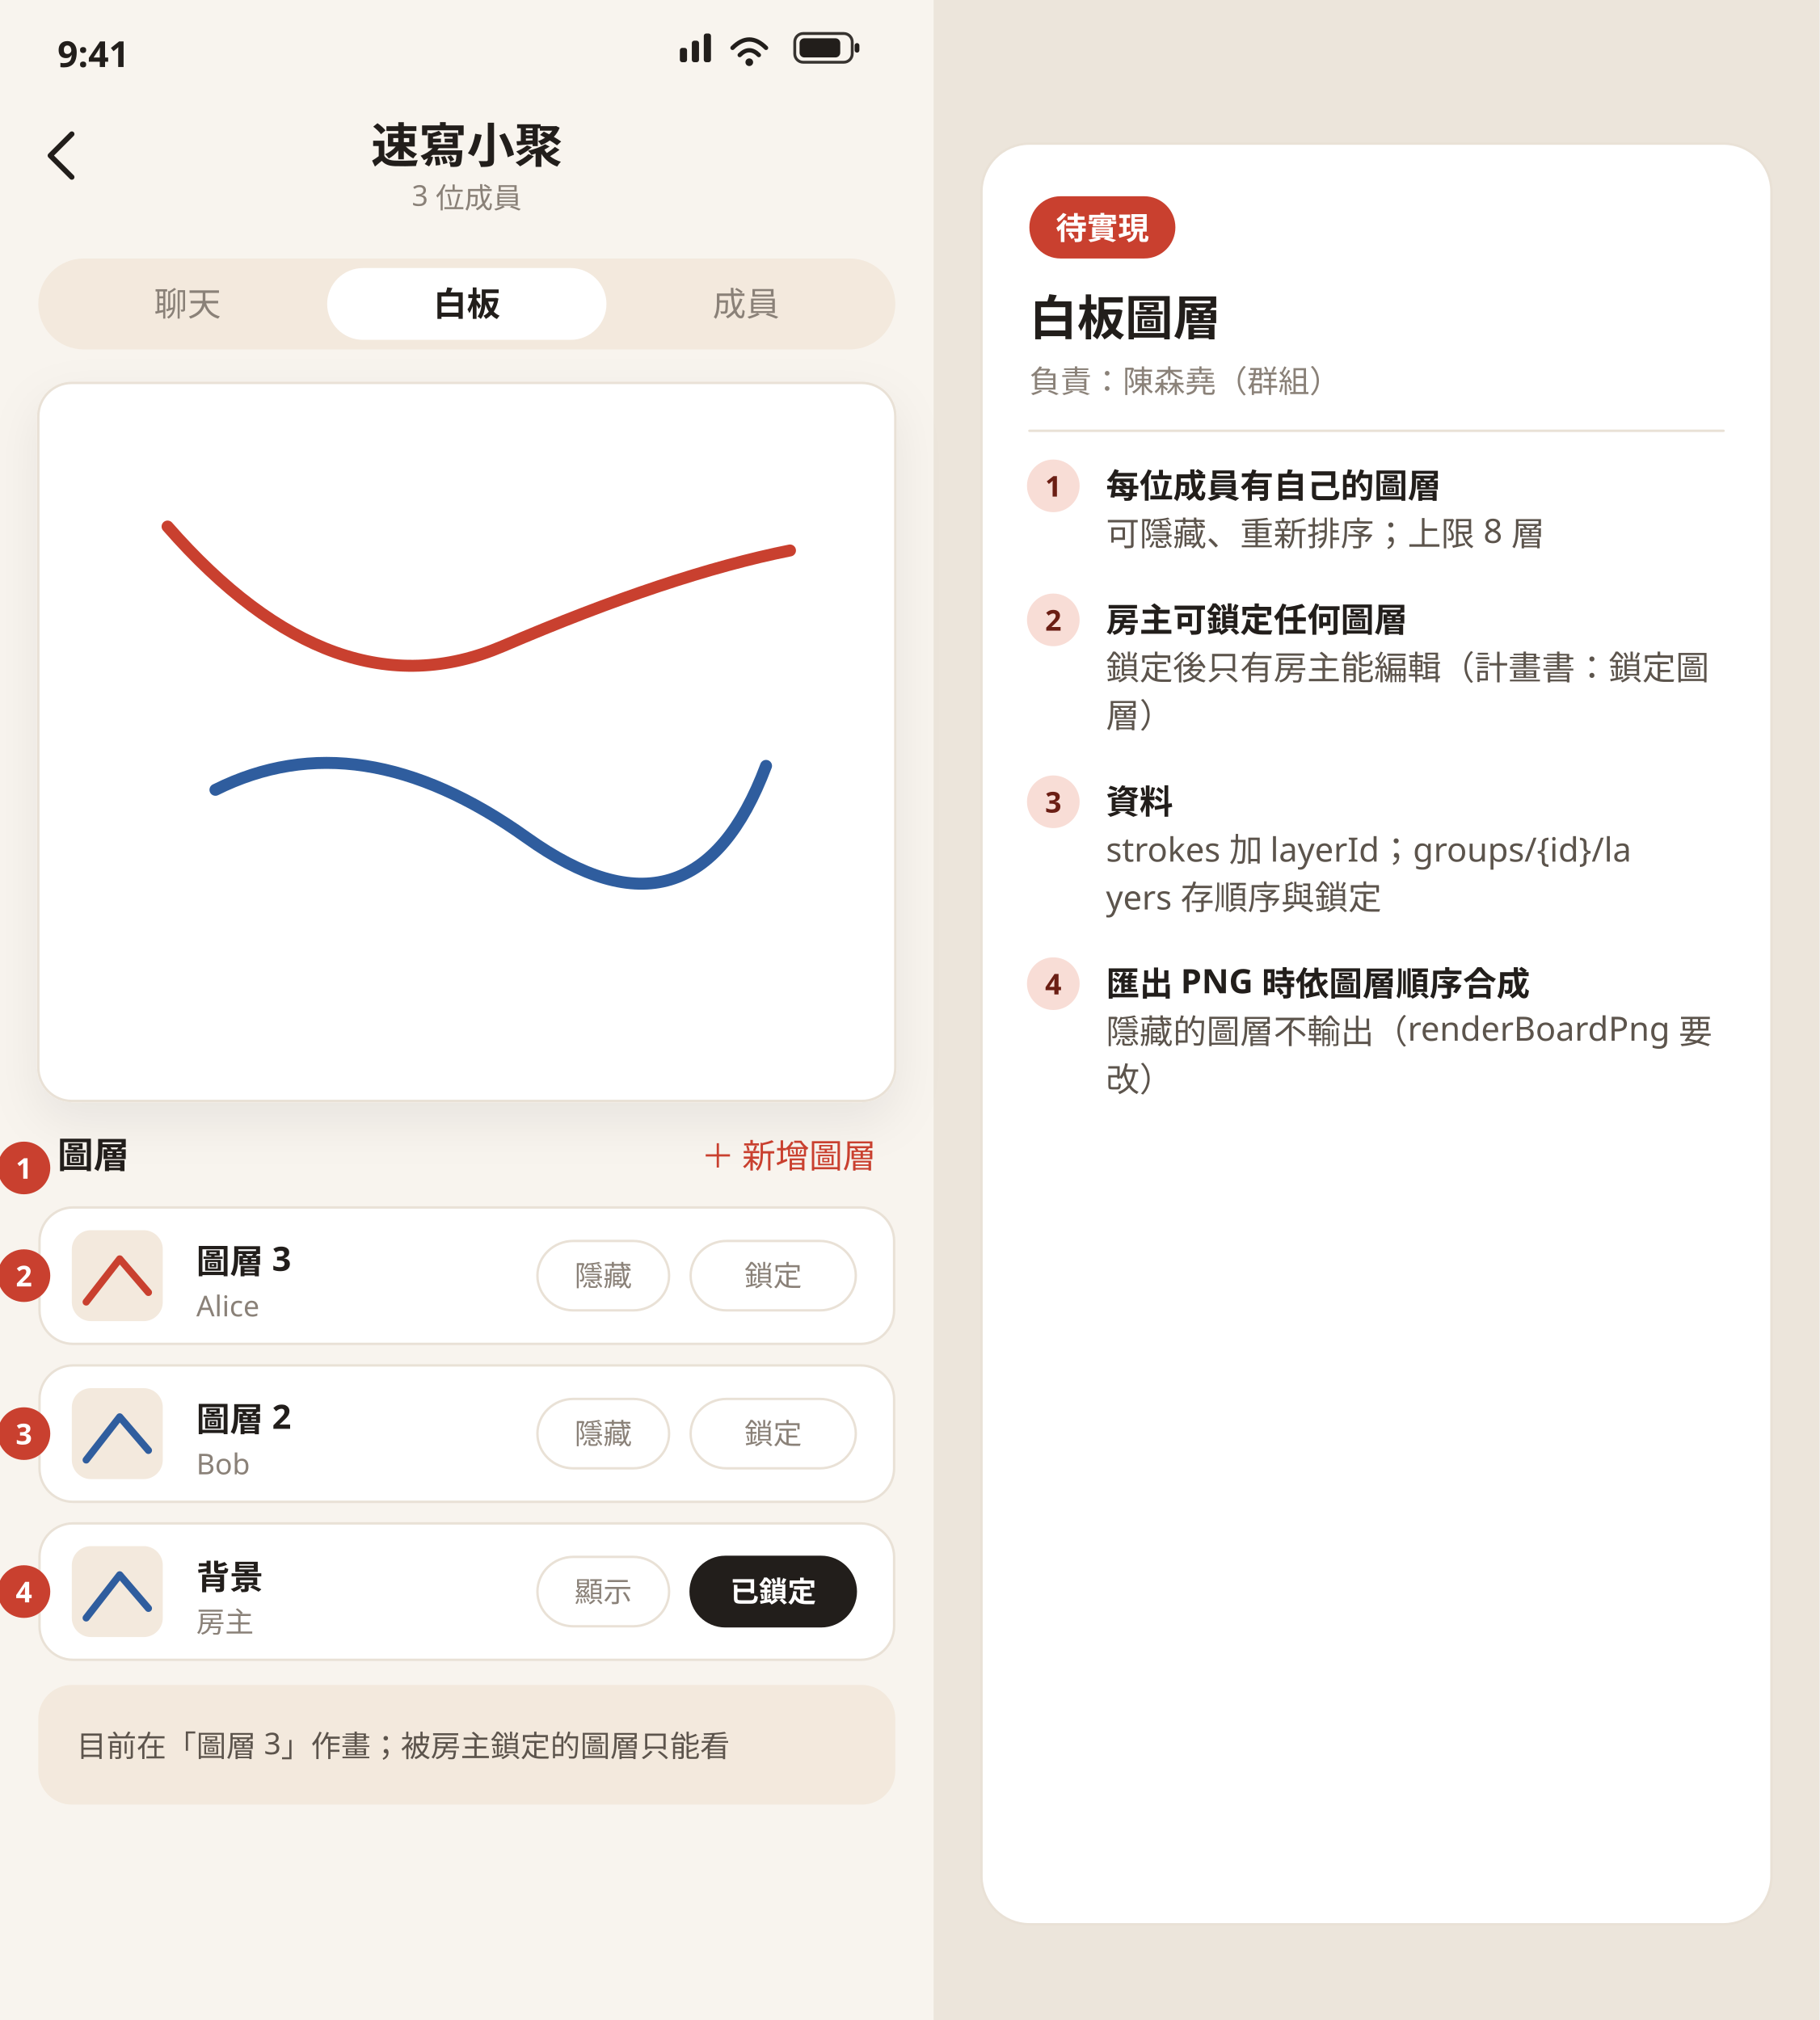
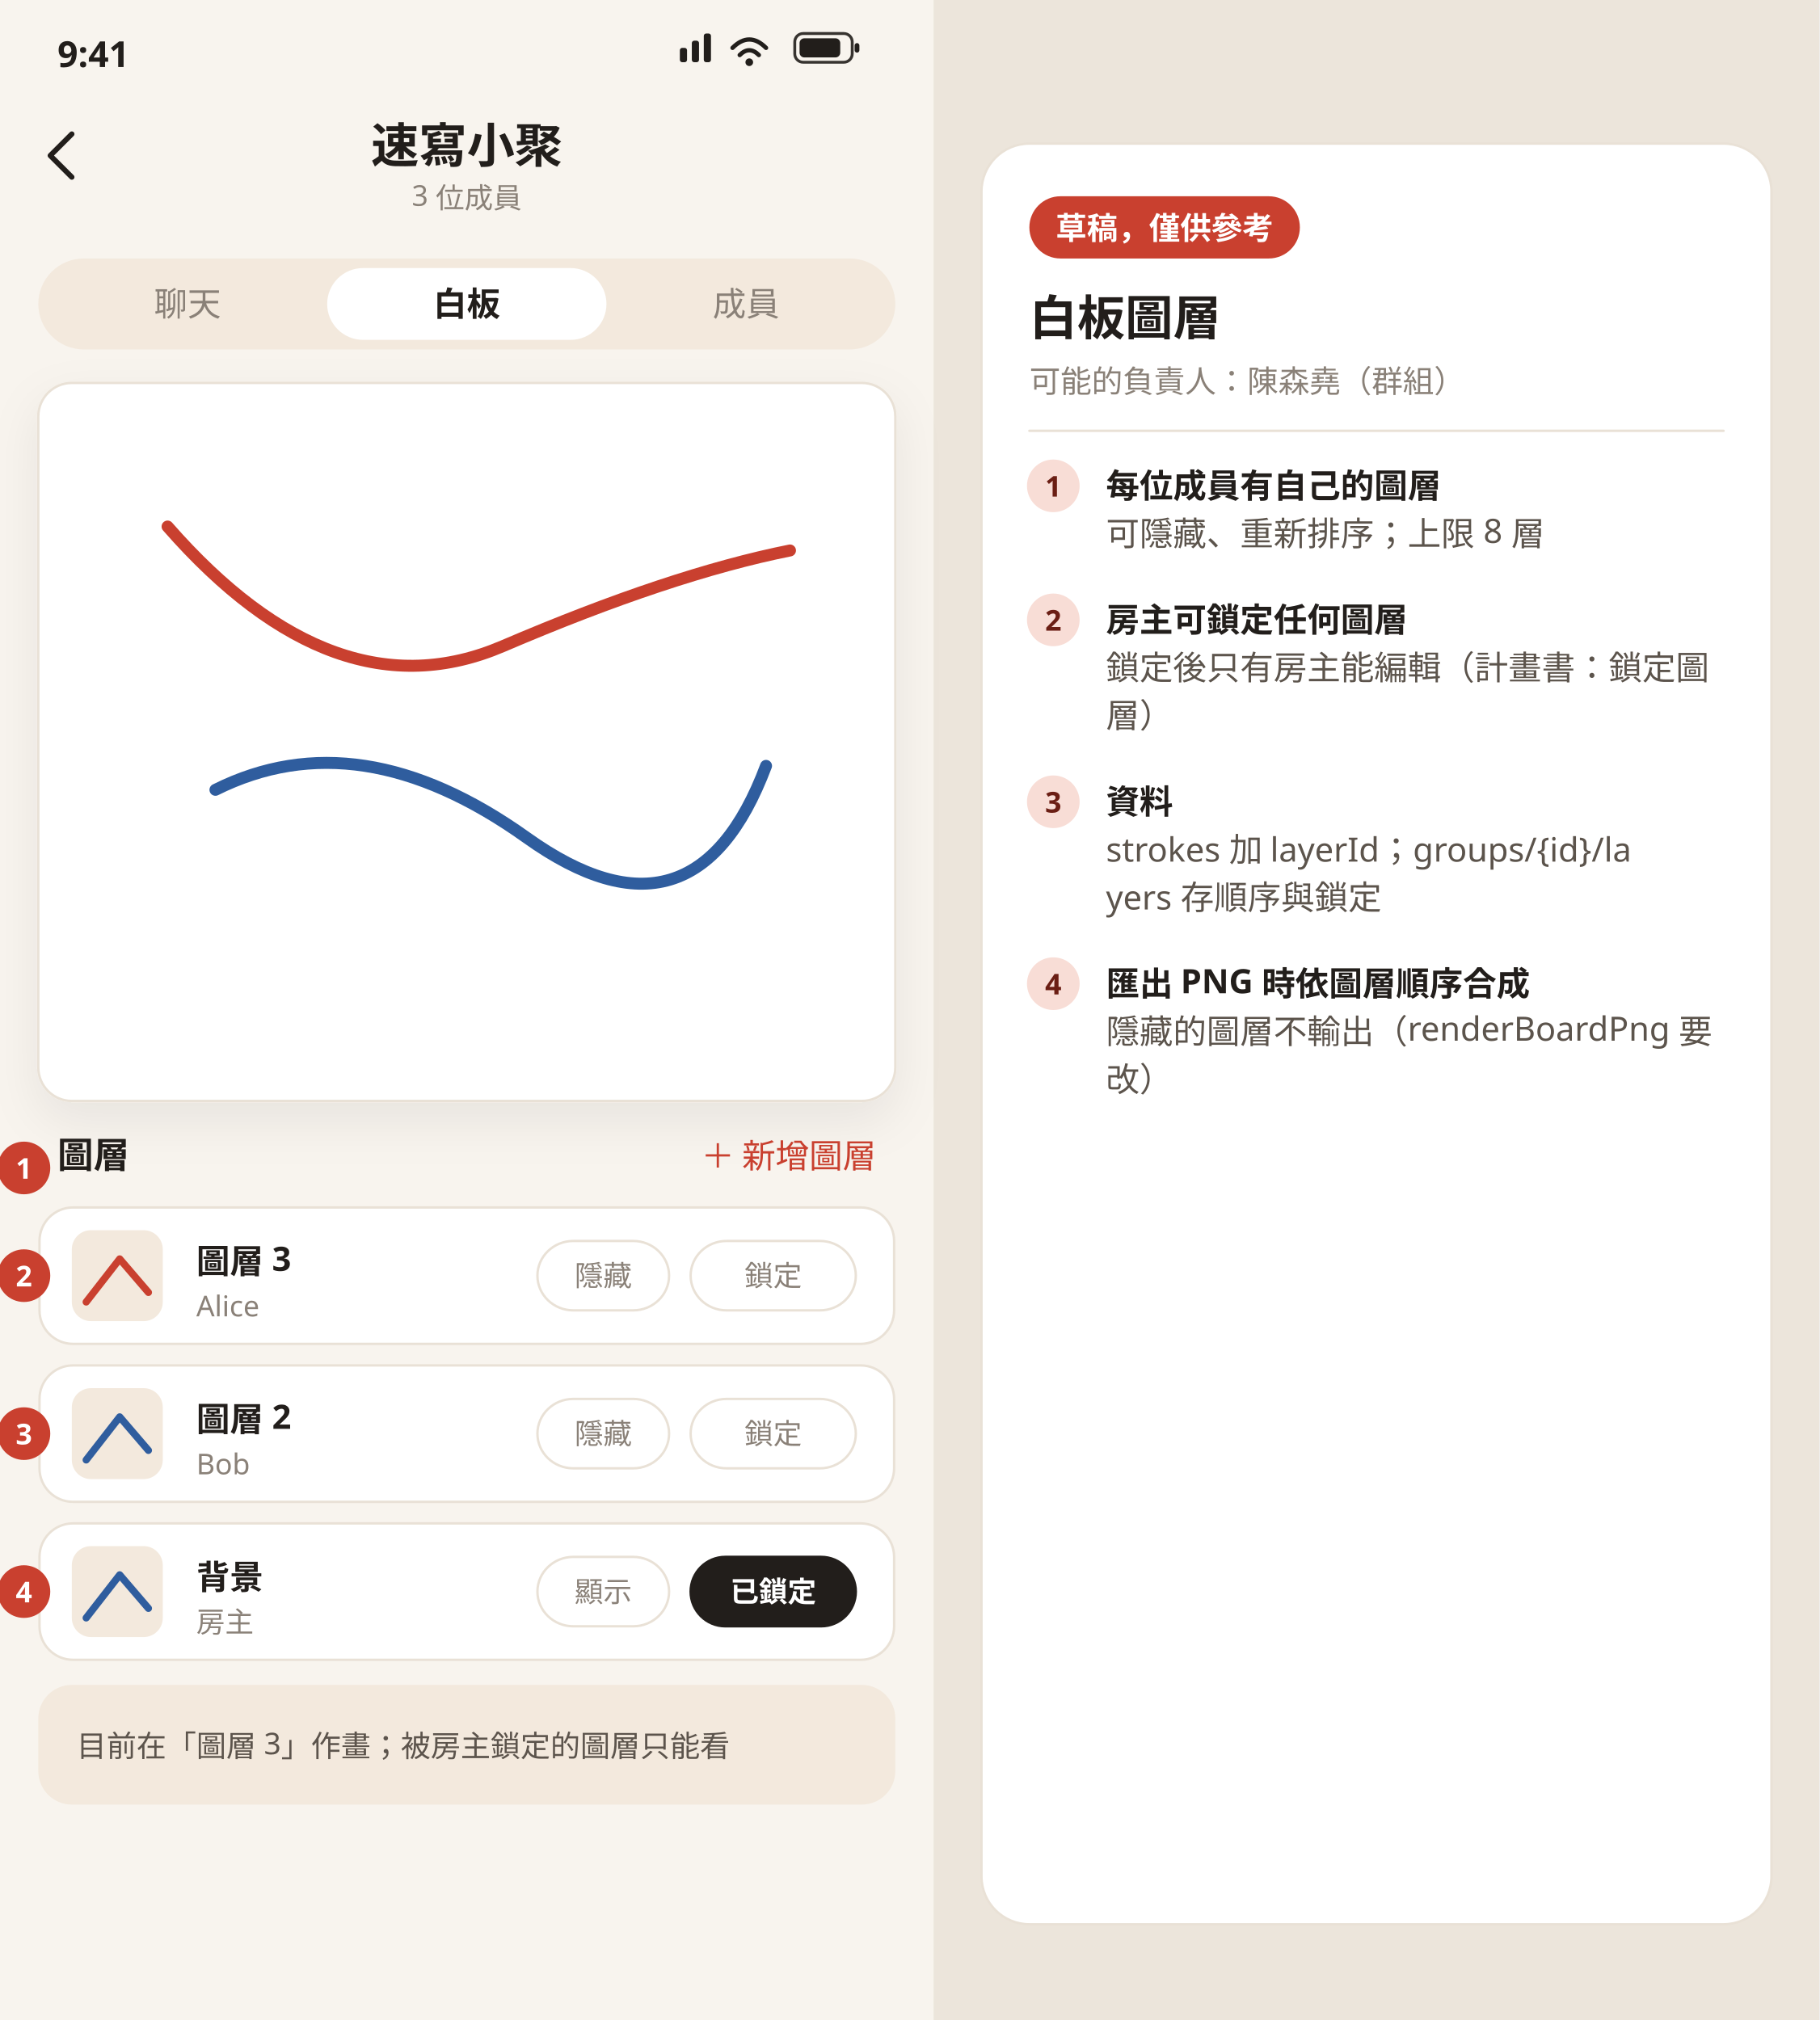
<svg xmlns="http://www.w3.org/2000/svg" width="760" height="844" viewBox="0 0 760 844" font-family="'Noto Sans TC','PingFang TC','Microsoft JhengHei',sans-serif">
  <defs>
    <filter id="p_board_layers-sh" x="-20%" y="-20%" width="140%" height="150%">
      <feDropShadow dx="0" dy="8" stdDeviation="10" flood-color="#221E1B" flood-opacity="0.07" />
    </filter>
    <filter id="p_board_layers-sh2" x="-30%" y="-30%" width="160%" height="180%">
      <feDropShadow dx="0" dy="4" stdDeviation="6" flood-color="#C9402F" flood-opacity="0.35" />
    </filter>
  </defs>
  <rect x="0" y="0" width="760" height="844" rx="0" fill="#ECE5DB" id="canvas" />
  <rect x="0" y="0" width="390" height="844" rx="0" fill="#F8F4EE" id="background" />
-   <text x="24" y="28" font-size="15" font-weight="600" fill="#221E1B" text-anchor="start">9:41</text>
-   <rect x="284" y="20" width="3" height="6" rx="1" fill="#221E1B" />
-   <rect x="289" y="17" width="3" height="9" rx="1" fill="#221E1B" />
-   <rect x="294" y="14" width="3" height="12" rx="1" fill="#221E1B" />
-   <path d="M306 20 Q313 13 320 20" fill="none" stroke="#221E1B" stroke-width="1.8" stroke-linecap="round" stroke-linejoin="round" />
-   <path d="M309 23 Q313 19 317 23" fill="none" stroke="#221E1B" stroke-width="1.8" stroke-linecap="round" stroke-linejoin="round" />
-   <circle cx="313" cy="26" r="1.6" fill="#221E1B" />
-   <rect x="332" y="14" width="24" height="12" rx="3.5" fill="none" stroke="#221E1B" stroke-width="1.2" opacity="0.9" />
-   <rect x="334" y="16" width="17" height="8" rx="2" fill="#221E1B" />
-   <rect x="357" y="18" width="2" height="4" rx="1" fill="#221E1B" />
-   <path d="M30 74 L21 65 L30 56" fill="none" stroke="#221E1B" stroke-width="2.2" stroke-linecap="round" stroke-linejoin="round" />
-   <text x="195" y="68" font-size="20" font-weight="700" fill="#221E1B" text-anchor="middle">速寫小聚</text>
-   <text x="195" y="86" font-size="12" font-weight="400" fill="#8A8178" text-anchor="middle">3 位成員</text>
-   <rect x="16" y="108" width="358" height="38" rx="19.0" fill="#F3E9DD" />
-   <text x="78.333" y="132.0" font-size="14" font-weight="500" fill="#8A8178" text-anchor="middle">聊天</text>
-   <rect x="136.667" y="112" width="116.667" height="30" rx="15.0" fill="#FFFFFF" />
-   <rect x="136.667" y="112" width="116.667" height="30" rx="15.0" fill="none" />
-   <text x="195" y="132.0" font-size="14" font-weight="700" fill="#221E1B" text-anchor="middle">白板</text>
-   <text x="311.667" y="132.0" font-size="14" font-weight="500" fill="#8A8178" text-anchor="middle">成員</text>
+   <g id="狀態列">
+     <text x="24" y="28" font-size="15" font-weight="600" fill="#221E1B" text-anchor="start">9:41</text>
+     <rect x="284" y="20" width="3" height="6" rx="1" fill="#221E1B" />
+     <rect x="289" y="17" width="3" height="9" rx="1" fill="#221E1B" />
+     <rect x="294" y="14" width="3" height="12" rx="1" fill="#221E1B" />
+     <path d="M306 20 Q313 13 320 20" fill="none" stroke="#221E1B" stroke-width="1.8" stroke-linecap="round" stroke-linejoin="round" />
+     <path d="M309 23 Q313 19 317 23" fill="none" stroke="#221E1B" stroke-width="1.8" stroke-linecap="round" stroke-linejoin="round" />
+     <circle cx="313" cy="26" r="1.6" fill="#221E1B" />
+     <rect x="332" y="14" width="24" height="12" rx="3.5" fill="none" stroke="#221E1B" stroke-width="1.2" opacity="0.9" />
+     <rect x="334" y="16" width="17" height="8" rx="2" fill="#221E1B" />
+     <rect x="357" y="18" width="2" height="4" rx="1" fill="#221E1B" />
+   </g>
+   <g id="頂部標題列 速寫小聚">
+     <path d="M30 74 L21 65 L30 56" fill="none" stroke="#221E1B" stroke-width="2.2" stroke-linecap="round" stroke-linejoin="round" />
+     <text x="195" y="68" font-size="20" font-weight="700" fill="#221E1B" text-anchor="middle">速寫小聚</text>
+     <text x="195" y="86" font-size="12" font-weight="400" fill="#8A8178" text-anchor="middle">3 位成員</text>
+   </g>
+   <g id="分段切換">
+     <rect x="16" y="108" width="358" height="38" rx="19.0" fill="#F3E9DD" />
+     <text x="78.333" y="132.0" font-size="14" font-weight="500" fill="#8A8178" text-anchor="middle">聊天</text>
+     <rect x="136.667" y="112" width="116.667" height="30" rx="15.0" fill="#FFFFFF" />
+     <rect x="136.667" y="112" width="116.667" height="30" rx="15.0" fill="none" />
+     <text x="195" y="132.0" font-size="14" font-weight="700" fill="#221E1B" text-anchor="middle">白板</text>
+     <text x="311.667" y="132.0" font-size="14" font-weight="500" fill="#8A8178" text-anchor="middle">成員</text>
+   </g>
  <rect x="16" y="160" width="358" height="300" rx="14" fill="#FFFFFF" stroke="#E9E1D6" stroke-width="1" filter="url(#p_board_layers-sh)" />
  <path d="M70 220 Q140 300 210 270 T330 230" fill="none" stroke="#C9402F" stroke-width="5" stroke-linecap="round" stroke-linejoin="round" />
  <path d="M90 330 Q150 300 220 350 T320 320" fill="none" stroke="#2F5D9E" stroke-width="5" stroke-linecap="round" stroke-linejoin="round" />
  <text x="24" y="488" font-size="15" font-weight="800" fill="#221E1B" text-anchor="start">圖層</text>
  <text x="366" y="488" font-size="14" font-weight="500" fill="#C9402F" text-anchor="end">＋ 新增圖層</text>
-   <rect x="16.5" y="504.5" width="357" height="57" rx="14" fill="#FFFFFF" stroke="#E9E1D6" stroke-width="1" />
+   <g id="卡片底">
+     <rect x="16.5" y="504.5" width="357" height="57" rx="14" fill="#FFFFFF" stroke="#E9E1D6" stroke-width="1" />
+   </g>
  <rect x="30" y="514" width="38" height="38" rx="8" fill="#F3E9DD" />
  <path d="M36 544 L50 526 L62 540" fill="none" stroke="#C9402F" stroke-width="3" stroke-linecap="round" stroke-linejoin="round" />
  <text x="82" y="532" font-size="14" font-weight="700" fill="#221E1B" text-anchor="start">圖層 3</text>
  <text x="82" y="550" font-size="12" font-weight="400" fill="#8A8178" text-anchor="start">Alice</text>
-   <rect x="224.5" y="518.5" width="55" height="29" rx="15.0" fill="#FFFFFF" stroke="#E9E1D6" stroke-width="1" />
-   <text x="252.0" y="537.32" font-size="12" font-weight="500" fill="#8A8178" text-anchor="middle">隱藏</text>
-   <rect x="288.5" y="518.5" width="69" height="29" rx="15.0" fill="#FFFFFF" stroke="#E9E1D6" stroke-width="1" />
-   <text x="323.0" y="537.32" font-size="12" font-weight="500" fill="#8A8178" text-anchor="middle">鎖定</text>
-   <rect x="16.5" y="570.5" width="357" height="57" rx="14" fill="#FFFFFF" stroke="#E9E1D6" stroke-width="1" />
+   <g id="膠囊按鈕 隱藏">
+     <rect x="224.5" y="518.5" width="55" height="29" rx="15.0" fill="#FFFFFF" stroke="#E9E1D6" stroke-width="1" />
+     <text x="252.0" y="537.32" font-size="12" font-weight="500" fill="#8A8178" text-anchor="middle">隱藏</text>
+   </g>
+   <g id="膠囊按鈕 鎖定">
+     <rect x="288.5" y="518.5" width="69" height="29" rx="15.0" fill="#FFFFFF" stroke="#E9E1D6" stroke-width="1" />
+     <text x="323.0" y="537.32" font-size="12" font-weight="500" fill="#8A8178" text-anchor="middle">鎖定</text>
+   </g>
+   <g id="卡片底">
+     <rect x="16.5" y="570.5" width="357" height="57" rx="14" fill="#FFFFFF" stroke="#E9E1D6" stroke-width="1" />
+   </g>
  <rect x="30" y="580" width="38" height="38" rx="8" fill="#F3E9DD" />
  <path d="M36 610 L50 592 L62 606" fill="none" stroke="#2F5D9E" stroke-width="3" stroke-linecap="round" stroke-linejoin="round" />
  <text x="82" y="598" font-size="14" font-weight="700" fill="#221E1B" text-anchor="start">圖層 2</text>
  <text x="82" y="616" font-size="12" font-weight="400" fill="#8A8178" text-anchor="start">Bob</text>
-   <rect x="224.5" y="584.5" width="55" height="29" rx="15.0" fill="#FFFFFF" stroke="#E9E1D6" stroke-width="1" />
-   <text x="252.0" y="603.32" font-size="12" font-weight="500" fill="#8A8178" text-anchor="middle">隱藏</text>
-   <rect x="288.5" y="584.5" width="69" height="29" rx="15.0" fill="#FFFFFF" stroke="#E9E1D6" stroke-width="1" />
-   <text x="323.0" y="603.32" font-size="12" font-weight="500" fill="#8A8178" text-anchor="middle">鎖定</text>
-   <rect x="16.5" y="636.5" width="357" height="57" rx="14" fill="#FFFFFF" stroke="#E9E1D6" stroke-width="1" />
+   <g id="膠囊按鈕 隱藏">
+     <rect x="224.5" y="584.5" width="55" height="29" rx="15.0" fill="#FFFFFF" stroke="#E9E1D6" stroke-width="1" />
+     <text x="252.0" y="603.32" font-size="12" font-weight="500" fill="#8A8178" text-anchor="middle">隱藏</text>
+   </g>
+   <g id="膠囊按鈕 鎖定">
+     <rect x="288.5" y="584.5" width="69" height="29" rx="15.0" fill="#FFFFFF" stroke="#E9E1D6" stroke-width="1" />
+     <text x="323.0" y="603.32" font-size="12" font-weight="500" fill="#8A8178" text-anchor="middle">鎖定</text>
+   </g>
+   <g id="卡片底">
+     <rect x="16.5" y="636.5" width="357" height="57" rx="14" fill="#FFFFFF" stroke="#E9E1D6" stroke-width="1" />
+   </g>
  <rect x="30" y="646" width="38" height="38" rx="8" fill="#F3E9DD" />
  <path d="M36 676 L50 658 L62 672" fill="none" stroke="#2F5D9E" stroke-width="3" stroke-linecap="round" stroke-linejoin="round" />
  <text x="82" y="664" font-size="14" font-weight="700" fill="#221E1B" text-anchor="start">背景</text>
  <text x="82" y="682" font-size="12" font-weight="400" fill="#8A8178" text-anchor="start">房主</text>
-   <rect x="224.5" y="650.5" width="55" height="29" rx="15.0" fill="#FFFFFF" stroke="#E9E1D6" stroke-width="1" />
-   <text x="252.0" y="669.32" font-size="12" font-weight="500" fill="#8A8178" text-anchor="middle">顯示</text>
-   <rect x="288" y="650" width="70" height="30" rx="15.0" fill="#221E1B" />
-   <text x="323.0" y="669.32" font-size="12" font-weight="600" fill="#FFFFFF" text-anchor="middle">已鎖定</text>
+   <g id="膠囊按鈕 顯示">
+     <rect x="224.5" y="650.5" width="55" height="29" rx="15.0" fill="#FFFFFF" stroke="#E9E1D6" stroke-width="1" />
+     <text x="252.0" y="669.32" font-size="12" font-weight="500" fill="#8A8178" text-anchor="middle">顯示</text>
+   </g>
+   <g id="膠囊按鈕 已鎖定">
+     <rect x="288" y="650" width="70" height="30" rx="15.0" fill="#221E1B" />
+     <text x="323.0" y="669.32" font-size="12" font-weight="600" fill="#FFFFFF" text-anchor="middle">已鎖定</text>
+   </g>
  <rect x="16" y="704" width="358" height="50" rx="14" fill="#F3E9DD" />
  <text x="32" y="734" font-size="12.5" font-weight="400" fill="#5C544C" text-anchor="start">目前在「圖層 3」作畫；被房主鎖定的圖層只能看</text>
  <circle cx="10" cy="488" r="11" fill="#C9402F" />
  <text x="10" y="492.5" font-size="12" font-weight="700" fill="#FFFFFF" text-anchor="middle">1</text>
  <circle cx="10" cy="533" r="11" fill="#C9402F" />
  <text x="10" y="537.5" font-size="12" font-weight="700" fill="#FFFFFF" text-anchor="middle">2</text>
  <circle cx="10" cy="599" r="11" fill="#C9402F" />
  <text x="10" y="603.5" font-size="12" font-weight="700" fill="#FFFFFF" text-anchor="middle">3</text>
  <circle cx="10" cy="665" r="11" fill="#C9402F" />
  <text x="10" y="669.5" font-size="12" font-weight="700" fill="#FFFFFF" text-anchor="middle">4</text>
  <rect x="410" y="60" width="330" height="744" rx="20" fill="#FFFFFF" stroke="#E9E1D6" stroke-width="1" />
-   <rect x="430" y="82" width="61.0" height="26" rx="13" fill="#C9402F" />
-   <text x="441" y="100" font-size="13" font-weight="700" fill="#FFFFFF" text-anchor="start">待實現</text>
+   <rect x="430" y="82" width="113.0" height="26" rx="13" fill="#C9402F" />
+   <text x="441" y="100" font-size="13" font-weight="700" fill="#FFFFFF" text-anchor="start">草稿，僅供參考</text>
  <text x="430" y="140" font-size="20" font-weight="800" fill="#221E1B" text-anchor="start">白板圖層</text>
-   <text x="430" y="164" font-size="13" font-weight="500" fill="#8A8178" text-anchor="start">負責：陳森堯（群組）</text>
+   <text x="430" y="164" font-size="13" font-weight="500" fill="#8A8178" text-anchor="start">可能的負責人：陳森堯（群組）</text>
  <line x1="430" y1="180" x2="720" y2="180" stroke="#E9E1D6" stroke-width="1" stroke-linecap="round" />
  <circle cx="440" cy="203" r="11" fill="#F8DDD6" />
  <text x="440" y="207.5" font-size="12" font-weight="700" fill="#6B1E14" text-anchor="middle">1</text>
  <text x="462" y="208" font-size="14" font-weight="700" fill="#221E1B" text-anchor="start">每位成員有自己的圖層</text>
  <text x="462" y="228" font-size="14" font-weight="400" fill="#5C544C" text-anchor="start">可隱藏、重新排序；上限 8 層</text>
  <circle cx="440" cy="259" r="11" fill="#F8DDD6" />
  <text x="440" y="263.5" font-size="12" font-weight="700" fill="#6B1E14" text-anchor="middle">2</text>
  <text x="462" y="264" font-size="14" font-weight="700" fill="#221E1B" text-anchor="start">房主可鎖定任何圖層</text>
  <text x="462" y="284" font-size="14" font-weight="400" fill="#5C544C" text-anchor="start">鎖定後只有房主能編輯（計畫書：鎖定圖</text>
  <text x="462" y="304" font-size="14" font-weight="400" fill="#5C544C" text-anchor="start">層）</text>
  <circle cx="440" cy="335" r="11" fill="#F8DDD6" />
  <text x="440" y="339.5" font-size="12" font-weight="700" fill="#6B1E14" text-anchor="middle">3</text>
  <text x="462" y="340" font-size="14" font-weight="700" fill="#221E1B" text-anchor="start">資料</text>
  <text x="462" y="360" font-size="14" font-weight="400" fill="#5C544C" text-anchor="start">strokes 加 layerId；groups/{id}/la</text>
  <text x="462" y="380" font-size="14" font-weight="400" fill="#5C544C" text-anchor="start">yers 存順序與鎖定</text>
  <circle cx="440" cy="411" r="11" fill="#F8DDD6" />
  <text x="440" y="415.5" font-size="12" font-weight="700" fill="#6B1E14" text-anchor="middle">4</text>
  <text x="462" y="416" font-size="14" font-weight="700" fill="#221E1B" text-anchor="start">匯出 PNG 時依圖層順序合成</text>
  <text x="462" y="436" font-size="14" font-weight="400" fill="#5C544C" text-anchor="start">隱藏的圖層不輸出（renderBoardPng 要</text>
  <text x="462" y="456" font-size="14" font-weight="400" fill="#5C544C" text-anchor="start">改）</text>
</svg>
